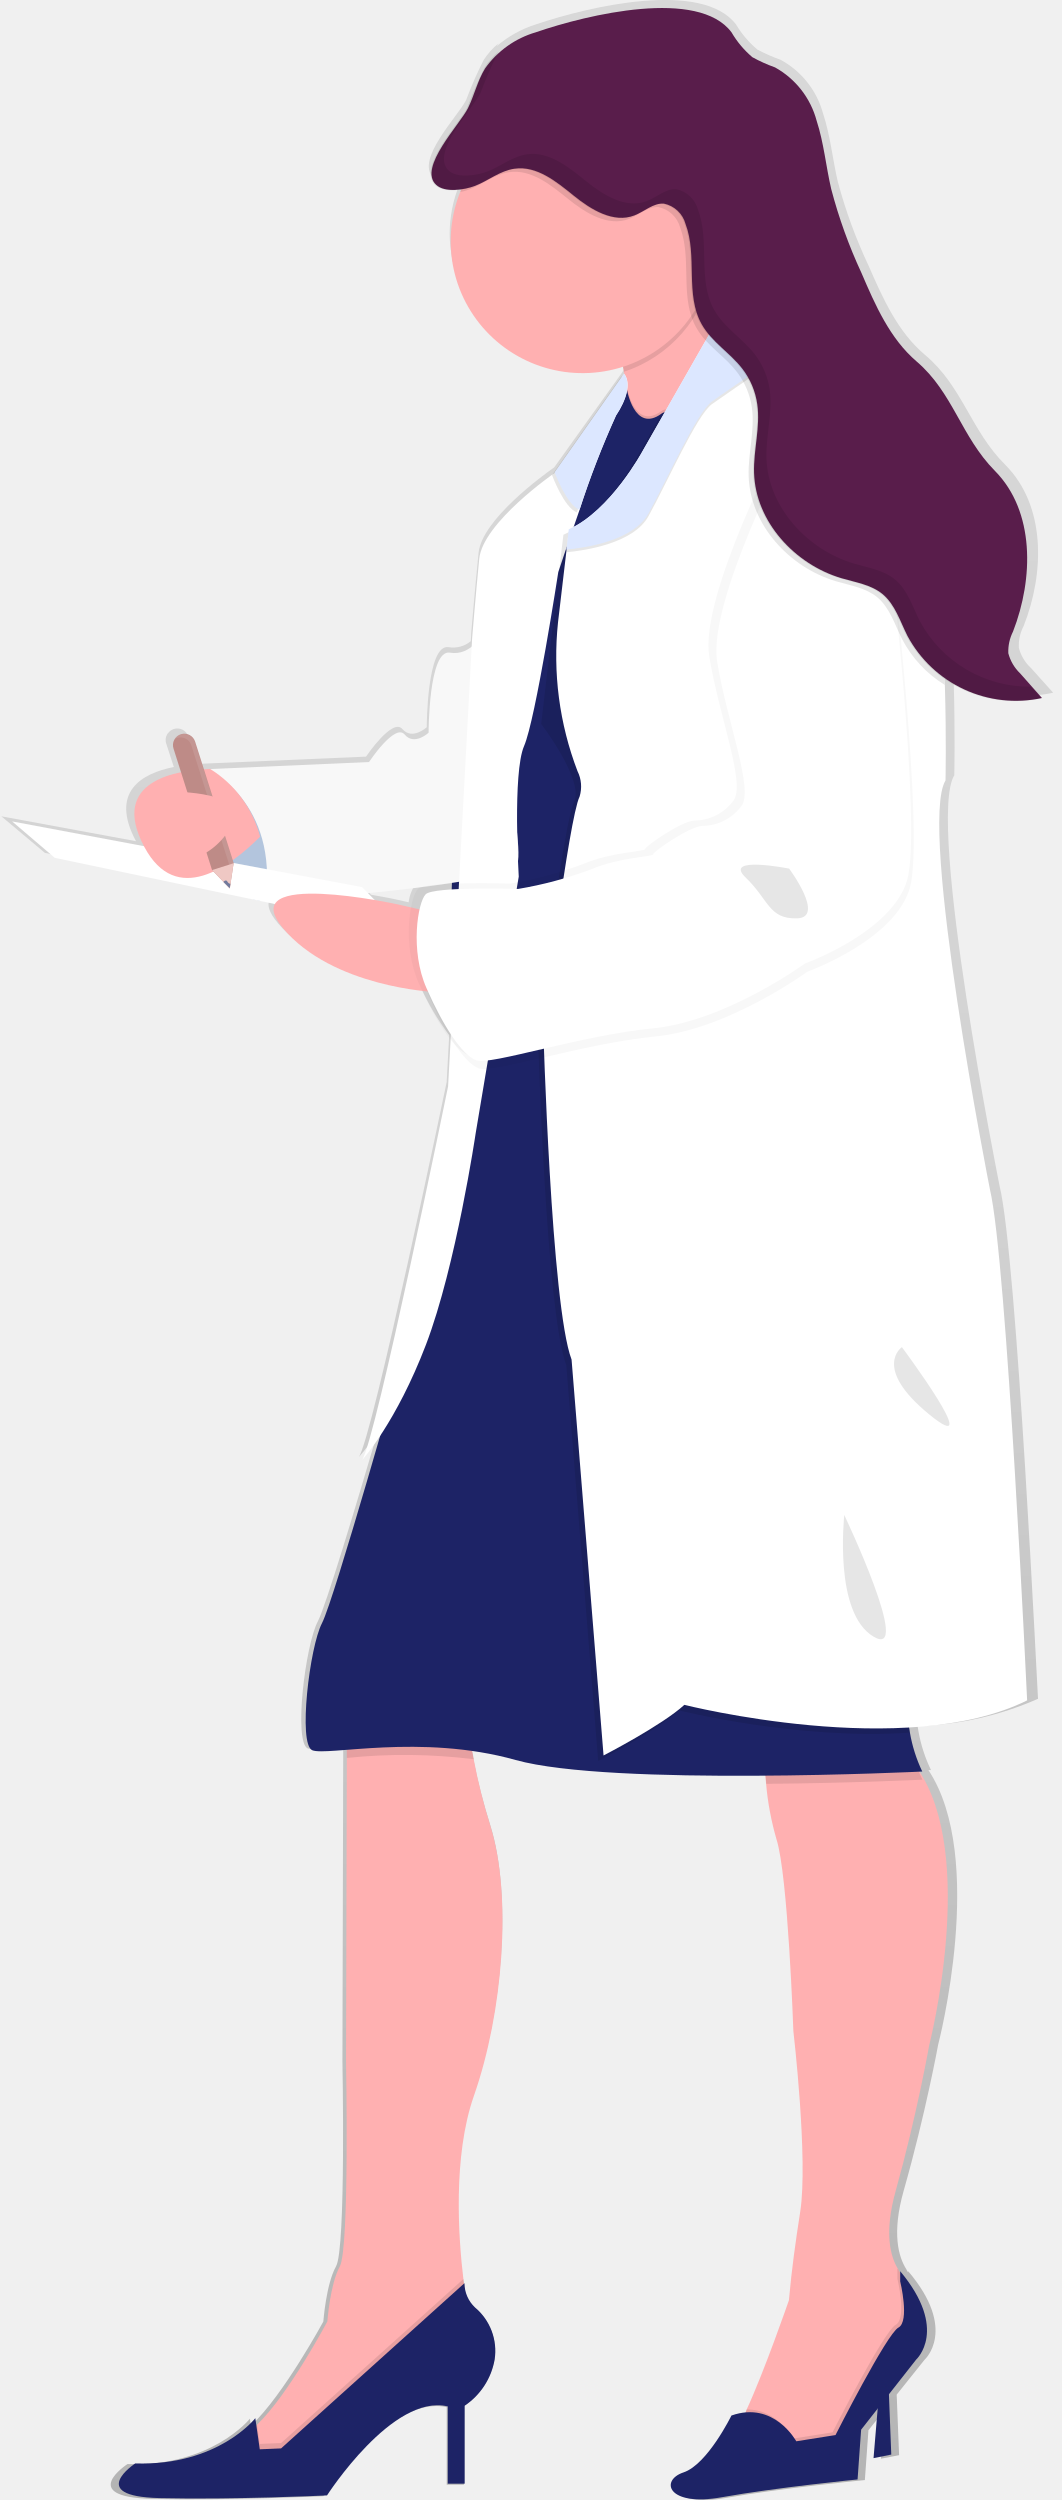
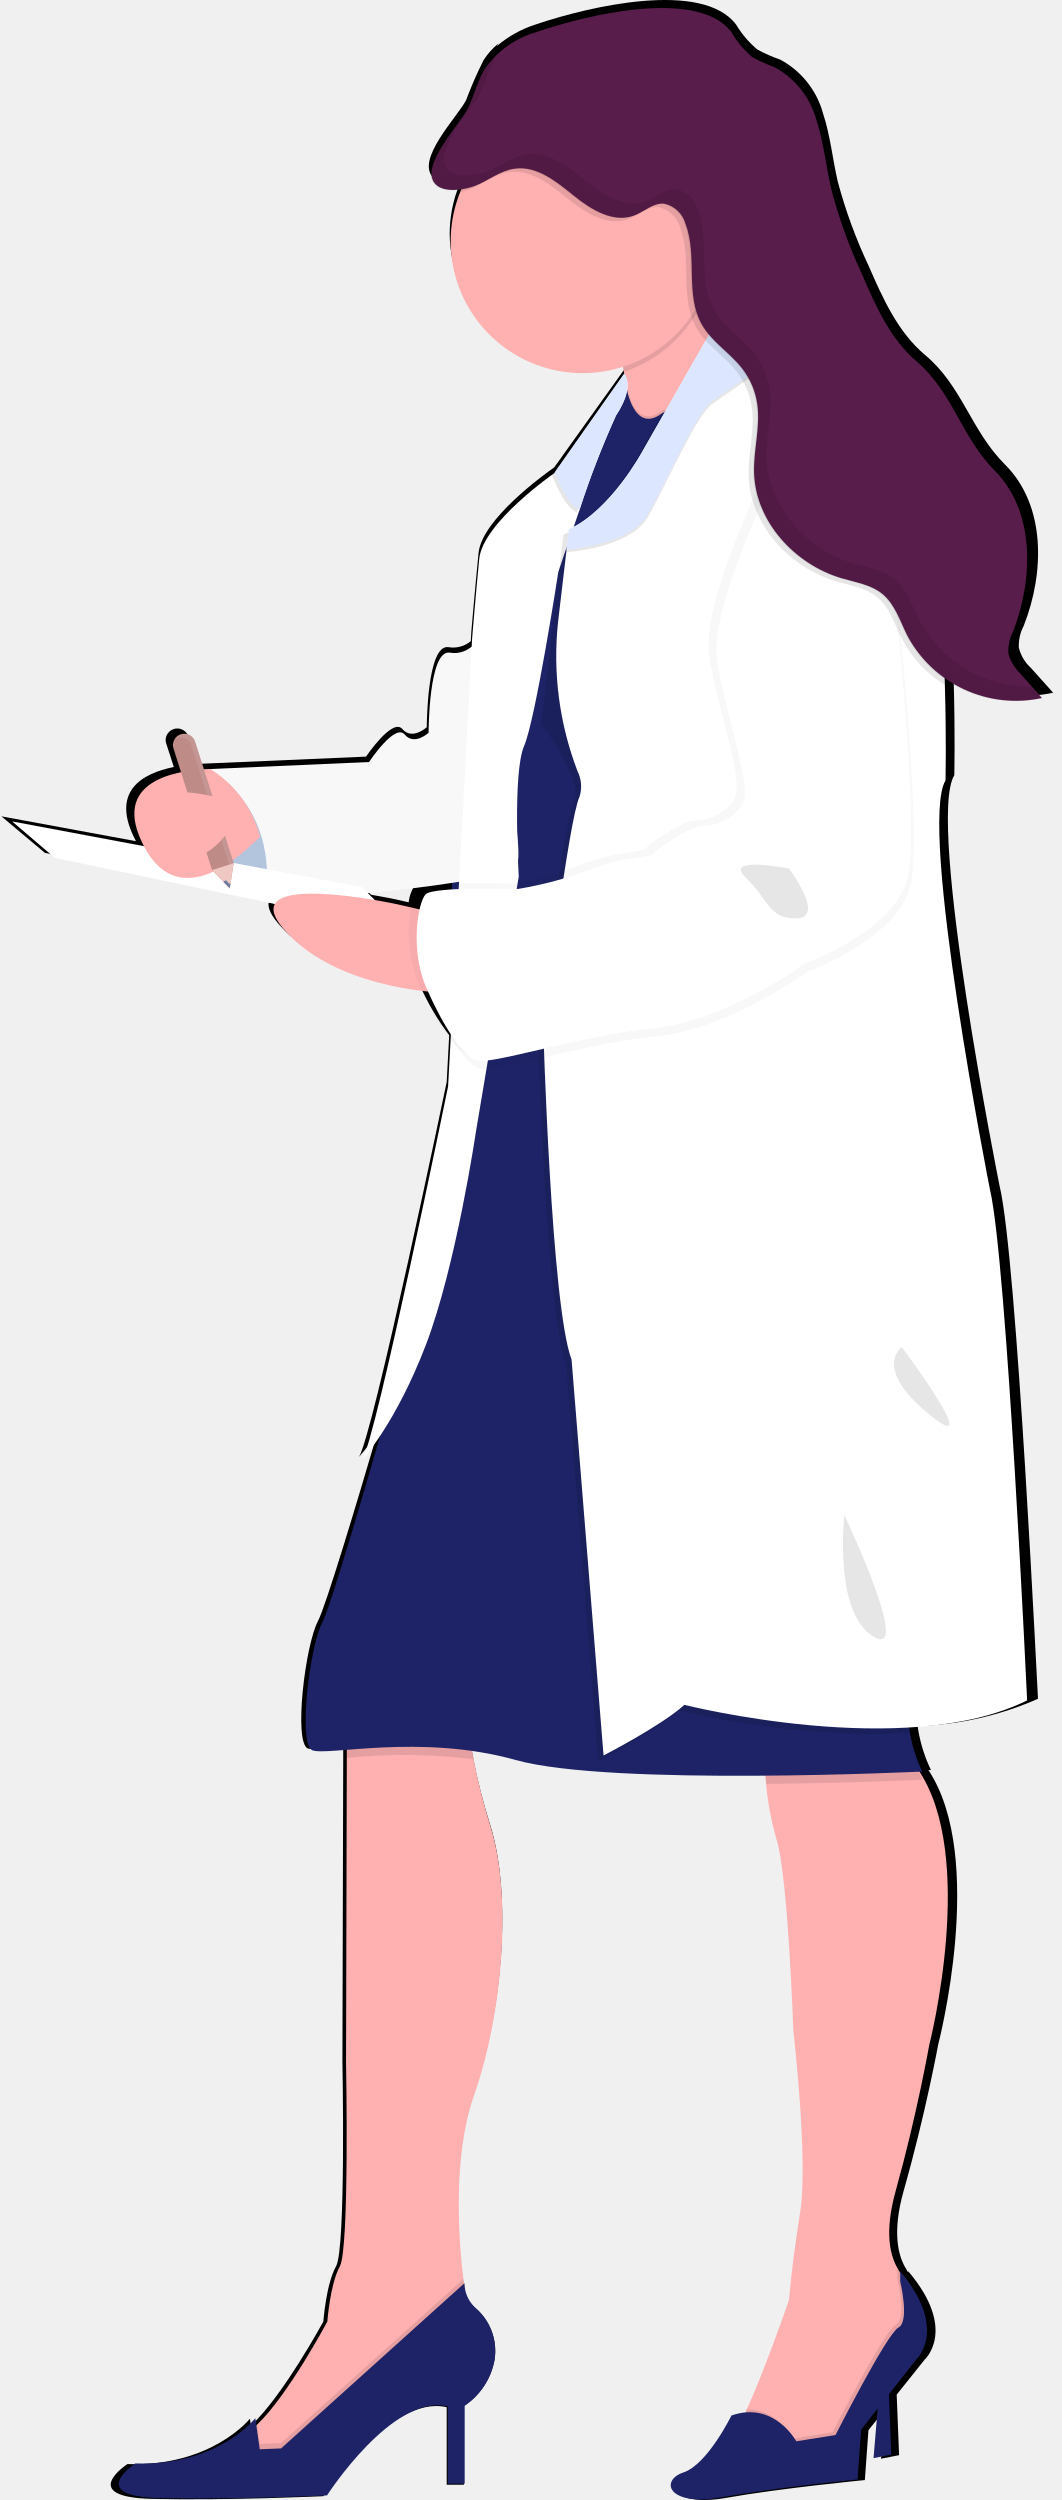
<svg xmlns="http://www.w3.org/2000/svg" width="90" height="212" viewBox="0 0 90 212" fill="none">
  <path opacity="0.1" d="M52.017 55.263H41.29V65.99H52.017V55.263Z" fill="#6C63FF" />
  <path opacity="0.1" d="M52.017 81.731H41.29V92.459H52.017V81.731Z" fill="#6C63FF" />
  <path opacity="0.1" d="M52.017 108.187H41.29V118.915H52.017V108.187Z" fill="#6C63FF" />
  <path opacity="0.1" d="M52.017 134.639H41.29V145.367H52.017V134.639Z" fill="#6C63FF" />
  <path d="M84.767 100.579C84.767 100.579 78.54 69.597 80.924 65.742C80.924 65.742 81.007 62.159 80.868 57.592V57.068C81.287 57.347 81.724 57.599 82.177 57.822C84.373 58.95 86.895 59.276 89.307 58.742L87.421 56.641C86.921 56.184 86.565 55.589 86.398 54.933C86.365 54.291 86.506 53.653 86.805 53.085C88.597 48.558 88.692 42.866 85.24 39.411C82.324 36.51 81.615 32.758 78.451 30.106C76.138 28.163 74.868 25.315 73.668 22.561C72.582 20.264 71.707 17.875 71.049 15.421C70.597 13.493 70.416 11.499 69.793 9.618C69.531 8.654 69.076 7.754 68.454 6.972C67.834 6.189 67.062 5.541 66.184 5.065C65.508 4.829 64.852 4.54 64.222 4.201C63.507 3.598 62.896 2.881 62.416 2.078C59.56 -1.694 49.998 0.527 45.472 2.059C44.242 2.444 43.102 3.076 42.123 3.914L42.164 3.846C42.198 3.79 42.24 3.733 42.277 3.68C41.781 4.081 41.354 4.559 41.01 5.095C40.453 6.199 39.957 7.332 39.525 8.49C38.861 9.829 35.168 13.567 36.755 15.072C36.867 15.173 36.994 15.255 37.133 15.313C37.729 15.561 38.385 15.627 39.019 15.502L38.951 15.667C38.409 16.995 38.131 18.416 38.133 19.85C38.146 21.337 38.451 22.807 39.032 24.175C39.613 25.543 40.458 26.785 41.518 27.827C42.58 28.869 43.835 29.691 45.214 30.248C46.592 30.806 48.067 31.085 49.554 31.072C50.74 31.073 51.919 30.891 53.05 30.532C53.077 30.675 53.099 30.819 53.126 30.962C53.131 31.018 53.14 31.073 53.152 31.128L52.952 31.407C52.942 31.39 52.931 31.373 52.918 31.359L46.996 39.635C46.091 40.272 40.878 44.044 40.584 46.872C40.275 49.969 39.966 53.594 39.966 53.594L39.924 54.371C39.666 54.587 39.363 54.745 39.037 54.832C38.711 54.92 38.37 54.936 38.038 54.88C36.19 54.578 36.19 61.669 36.19 61.669C36.19 61.669 34.96 62.801 34.117 61.82C33.274 60.839 31.04 64.162 31.04 64.162L17.046 64.766L16.725 64.785L15.97 62.45C15.889 62.204 15.714 62 15.484 61.881C15.252 61.764 14.985 61.741 14.737 61.82C14.68 61.84 14.625 61.864 14.572 61.892L14.519 61.922L14.421 61.99L14.372 62.035C14.345 62.061 14.32 62.089 14.296 62.118L14.251 62.171L14.228 62.194C14.141 62.314 14.083 62.453 14.059 62.6C14.036 62.747 14.047 62.897 14.092 63.039L14.741 65.042C12.04 65.585 9.279 67.114 11.531 71.333L0.117 69.224L3.809 72.325L22.872 76.259C22.624 76.712 22.79 77.368 23.574 78.292C26.969 82.279 33.155 83.361 35.644 83.641C36.302 85.11 37.123 86.501 38.093 87.786L37.878 91.758C37.878 91.758 31.577 122.031 30.421 123.567C31.004 122.907 31.537 122.204 32.017 121.466C30.187 127.684 27.631 136.199 26.96 137.474C25.882 139.511 24.881 147.754 26.111 148.28C27.105 148.414 28.114 148.403 29.105 148.246V148.928L29.037 174.8C29.037 174.8 29.347 190.668 28.498 192.181C27.649 193.693 27.42 196.865 27.42 196.865C27.42 196.865 24.025 203.123 21.336 205.638C21.318 205.658 21.297 205.676 21.276 205.691L21.193 205.103C21.193 205.103 17.959 209.184 10.808 208.954C10.808 208.954 6.505 211.753 12.887 211.904C19.269 212.055 27.42 211.677 27.42 211.677C27.42 211.677 33.112 203.002 37.88 204.133V210.707H39.34V204.027C40.016 203.581 40.596 203.003 41.043 202.327C41.489 201.651 41.794 200.891 41.939 200.093C42.064 199.271 41.972 198.431 41.673 197.655C41.374 196.879 40.878 196.194 40.234 195.669C39.945 195.407 39.713 195.088 39.552 194.733C39.392 194.377 39.306 193.992 39.302 193.602L39.25 193.647C39.241 193.51 39.224 193.375 39.201 193.24C38.787 189.846 38.258 182.841 40.113 177.658C42.652 170.552 43.421 160.655 41.572 154.762C40.975 152.879 40.485 150.964 40.105 149.025C40.059 148.777 40.022 148.546 39.98 148.327C41.244 148.498 42.495 148.75 43.726 149.082C48.008 150.262 57.373 150.481 65.37 150.417C65.388 150.636 65.411 150.866 65.438 151.096C65.58 152.696 65.878 154.279 66.328 155.822C67.331 158.84 67.791 172.143 67.791 172.143C67.791 172.143 69.085 183.082 68.38 187.533C68.003 190.007 67.625 192.493 67.411 194.99V195.038C67.411 195.038 65.291 201.073 63.74 204.352C63.702 204.434 63.657 204.517 63.623 204.6C63.21 204.638 62.803 204.728 62.412 204.868C62.412 204.868 60.334 209.013 58.267 209.703C56.2 210.393 56.882 212.649 61.571 211.819C66.259 210.989 73.339 210.31 73.339 210.31L73.644 206.082L75.085 204.279L74.707 208.499L76.243 208.198L76.039 203.064L78.396 200.114C78.396 200.114 81.244 197.58 77.011 192.593V192.702C76.966 192.631 76.928 192.555 76.876 192.483V192.461C76.174 191.375 75.616 189.348 76.638 185.754C78.486 179.259 79.561 173.364 79.561 173.364C79.561 173.364 83.687 157.571 78.727 150.099H78.946C78.438 149.048 78.079 147.932 77.879 146.783C77.853 146.647 77.831 146.507 77.811 146.364C81.332 146.263 84.799 145.478 88.022 144.056C88 144.025 86.232 106.547 84.767 100.579ZM38.173 74.44V74.516L37.419 74.554L38.173 74.44ZM35.586 74.798C35.461 74.826 35.345 74.884 35.246 74.964C34.922 75.423 34.718 75.957 34.654 76.514L33.477 76.25C33.477 76.25 32.648 76.073 31.463 75.873L30.901 75.307C32.447 75.176 34.054 74.987 35.586 74.798Z" fill="url(#paint0_linear)" />
  <path d="M74.524 203.104L74.076 208.449L75.58 208.147L75.354 202.35L74.524 203.104Z" fill="#1D2366" />
  <path d="M40.188 177.726C38.374 182.894 38.887 189.868 39.294 193.255C39.445 194.508 39.585 195.27 39.585 195.27C39.585 195.27 36.873 201.448 36.646 201.682C36.42 201.916 28.665 206.65 28.665 206.65L23.245 209.814C23.245 209.814 17.746 207.404 20.382 206.574C20.92 206.358 21.406 206.028 21.804 205.605C24.445 203.096 27.76 196.862 27.76 196.862C27.76 196.862 27.987 193.697 28.817 192.192C29.646 190.687 29.345 174.872 29.345 174.872L29.409 149.087V145.729L39.725 145.804C39.789 146.945 39.939 148.079 40.17 149.198C40.54 151.131 41.02 153.041 41.607 154.919C43.424 160.797 42.67 170.643 40.188 177.726Z" fill="#FFB0B1" />
  <path opacity="0.1" d="M39.578 195.261C39.578 195.261 36.866 201.44 36.64 201.674C36.413 201.907 28.658 206.641 28.658 206.641L23.238 209.806C23.238 209.806 17.739 207.396 20.376 206.566C20.914 206.35 21.4 206.019 21.797 205.597L22.031 207.245L23.839 207.17L39.304 193.255C39.438 194.499 39.578 195.261 39.578 195.261Z" fill="black" />
  <path d="M39.387 193.613L23.835 207.625L22.028 207.7L21.651 205.06C21.651 205.06 18.49 209.122 11.467 208.899C11.467 208.899 7.25 211.687 13.5 211.837C19.749 211.988 27.731 211.611 27.731 211.611C27.731 211.611 33.306 202.936 37.971 204.066V210.616H39.405V204.004C40.072 203.556 40.64 202.977 41.077 202.302C41.514 201.628 41.81 200.873 41.947 200.081C42.071 199.266 41.983 198.432 41.692 197.661C41.401 196.889 40.916 196.205 40.284 195.675C40.002 195.411 39.777 195.092 39.623 194.737C39.468 194.382 39.389 194 39.387 193.613Z" fill="#1D2366" />
  <path d="M75.956 185.783C74.953 189.366 75.499 191.384 76.185 192.467V192.489C77.066 193.825 77.678 195.32 77.989 196.891L78.049 197.23L70.973 207.547L67.133 209.056C67.133 209.056 60.959 206.947 62.087 206.344C62.631 205.764 63.049 205.079 63.316 204.33C64.825 201.068 66.907 195.044 66.907 195.044V194.995C67.125 192.508 67.472 190.032 67.857 187.565C68.548 183.125 67.277 172.227 67.277 172.227C67.277 172.227 66.824 158.977 65.843 155.963C65.401 154.431 65.106 152.86 64.965 151.271C64.761 149.385 64.716 147.831 64.716 147.831C64.716 147.831 68.778 142.173 76.235 148.284C76.831 148.771 77.355 149.34 77.793 149.974C82.942 157.299 78.796 173.437 78.796 173.437C78.796 173.437 77.762 179.307 75.956 185.783Z" fill="#FFB0B1" />
  <path opacity="0.1" d="M78.053 197.222L70.977 207.539L67.137 209.048C67.137 209.048 60.962 206.939 62.09 206.336C62.635 205.756 63.053 205.071 63.319 204.322C65.934 204.299 67.287 206.788 67.287 206.788L70.599 206.26C70.599 206.26 74.966 197.675 75.947 197.151C76.928 196.627 76.098 193.232 76.098 193.232V192.368C76.125 192.398 76.147 192.432 76.181 192.463V192.485C77.061 193.822 77.674 195.316 77.984 196.887L78.053 197.222Z" fill="black" />
  <path d="M67.525 207.021C67.525 207.021 65.639 203.559 62.026 204.837C62.026 204.837 59.994 208.983 57.964 209.659C55.934 210.334 56.608 212.593 61.203 211.767C65.798 210.941 72.722 210.258 72.722 210.258L73.024 206.037L77.694 200.089C77.694 200.089 80.478 197.565 76.336 192.597V193.461C76.336 193.461 77.165 196.856 76.185 197.38C75.205 197.904 70.851 206.493 70.851 206.493L67.525 207.021Z" fill="#1D2366" />
  <path opacity="0.1" d="M39.737 145.789C39.802 146.929 39.951 148.064 40.183 149.184C36.608 148.738 32.994 148.7 29.41 149.074V145.713L39.737 145.789Z" fill="black" />
  <path opacity="0.1" d="M78.217 150.916C78.217 150.916 72.182 151.21 64.985 151.27C64.781 149.383 64.736 147.83 64.736 147.83C64.736 147.83 68.799 142.172 76.255 148.282C76.852 148.77 77.376 149.339 77.813 149.972C77.93 150.294 78.065 150.609 78.217 150.916Z" fill="black" />
  <path d="M78.209 150.227C78.209 150.227 51.776 151.505 43.719 149.246C35.663 146.987 27.677 148.944 26.474 148.417C25.271 147.889 26.248 139.681 27.303 137.648C28.359 135.615 34.153 115.054 34.153 115.054L39.728 85.988L45.6 84.369L46.015 84.252L56.248 81.433L63.747 79.361C63.747 79.361 78.657 137.573 77.378 141.865C76.914 143.509 76.84 145.238 77.159 146.916C77.355 148.063 77.708 149.177 78.209 150.227Z" fill="#1D2366" />
  <path d="M20.293 66.123C20.293 66.123 15.013 71.78 19.011 74.934C23.009 78.088 25.637 75.236 25.637 75.236L20.293 66.123Z" fill="#C7DAF5" />
  <path opacity="0.1" d="M20.293 66.123C20.293 66.123 15.013 71.78 19.011 74.934C23.009 78.088 25.637 75.236 25.637 75.236L20.293 66.123Z" fill="black" />
  <path d="M62.957 28.924C62.957 28.924 62.339 29.512 61.407 30.38C60.08 31.623 58.114 33.435 56.372 34.955C53.957 37.056 51.966 38.599 52.679 37.282C53.392 35.966 53.259 33.673 52.901 31.526C52.875 31.383 52.852 31.239 52.826 31.1C52.532 29.524 52.143 27.967 51.66 26.438C53.543 23.98 55.566 21.633 57.718 19.408C58.522 18.654 59.084 18.345 59.118 18.869C59.37 20.217 59.781 21.531 60.34 22.783C60.359 22.837 60.377 22.885 60.4 22.938C60.837 24.069 61.332 25.231 61.766 26.234C62.429 27.777 62.957 28.924 62.957 28.924Z" fill="#FFB0B1" />
  <path opacity="0.1" d="M60.409 22.942C60.043 24.913 59.153 26.751 57.834 28.261C56.515 29.771 54.815 30.899 52.91 31.527C52.609 29.805 52.194 28.105 51.666 26.439C51.666 26.439 59.011 16.953 59.123 18.873C59.389 20.275 59.82 21.641 60.409 22.942Z" fill="black" />
  <path opacity="0.1" d="M52.176 34.061L53.126 32.722C53.126 32.722 53.757 36.562 56.072 34.869C58.388 33.176 58.501 47.614 58.501 47.614L56.014 84.779L38.052 83.701L38.561 65.743L40.594 56.69L45.622 43.53L48.614 39.181L52.176 34.061Z" fill="black" />
  <path d="M58.505 47.844L56.242 81.448L56.005 85.009L45.99 84.41L45.613 84.387L38.068 83.935L38.578 65.973L40.611 56.92L45.639 43.76L48.631 39.411L52.191 34.271L53.142 32.935C53.142 32.935 53.773 36.775 56.088 35.082L56.137 35.048C58.4 33.613 58.505 47.844 58.505 47.844Z" fill="#1D2366" />
  <path d="M40.863 53.765C40.863 53.765 39.962 55.651 38.151 55.346C36.341 55.04 36.345 62.135 36.345 62.135C36.345 62.135 35.141 63.267 34.312 62.286C33.483 61.305 31.294 64.62 31.294 64.62L17.587 65.224C17.587 65.224 23.686 68.011 22.49 76.446C22.49 76.446 43.198 75.163 43.88 73.206C44.563 71.248 40.863 53.765 40.863 53.765Z" fill="white" />
  <path opacity="0.03" d="M40.863 53.765C40.863 53.765 39.962 55.651 38.151 55.346C36.341 55.04 36.345 62.135 36.345 62.135C36.345 62.135 35.141 63.267 34.312 62.286C33.483 61.305 31.294 64.62 31.294 64.62L17.587 65.224C17.587 65.224 23.686 68.011 22.49 76.446C22.49 76.446 43.198 75.163 43.88 73.206C44.563 71.248 40.863 53.765 40.863 53.765Z" fill="black" />
  <path d="M1.028 69.656L4.642 72.742L34.391 78.992L30.702 75.228L1.028 69.656Z" fill="white" />
  <path d="M52.237 35.241C51.058 37.844 50.027 40.511 49.148 43.23C48.163 46.04 47.342 48.511 47.342 48.511C47.342 48.511 45.422 61.011 44.44 63.268C43.457 65.526 43.99 74.339 43.99 74.339L40.337 96.101C40.337 96.101 38.678 107.322 36.123 114.025C33.599 120.622 30.79 123.715 30.703 123.813C31.834 122.282 37.998 92.129 37.998 92.129L40.038 54.099C40.038 54.099 40.336 50.486 40.638 47.397C40.939 44.308 47.05 40.091 47.05 40.091L52.942 31.718C53.534 32.506 53.138 33.887 52.237 35.241Z" fill="white" />
  <path d="M36.863 84.122C36.863 84.122 28.187 83.745 23.985 78.698C19.784 73.652 33.698 76.684 33.698 76.684L37.315 77.513L36.863 84.122Z" fill="#FFB0B1" />
  <path opacity="0.1" d="M77.386 141.874C76.922 143.518 76.846 145.246 77.167 146.924C67.703 147.596 57.58 145.038 57.58 145.038C55.694 146.774 50.726 149.33 50.726 149.33L48.02 115.76C46.289 111.234 45.61 87.52 45.61 87.52C45.61 87.52 45.764 86.276 45.987 84.419C45.983 84.372 45.99 84.325 46.006 84.28C46.681 79.086 48.02 69.336 48.676 68.019C49.582 66.208 45.893 61.391 45.893 61.391L47.572 47.076L47.776 45.349C51.314 43.769 54.026 38.722 54.026 38.722L56.108 35.074C58.372 33.622 58.489 47.853 58.489 47.853L56.225 81.457L63.723 79.384C63.723 79.384 78.665 137.583 77.386 141.874Z" fill="black" />
  <path d="M87.101 144.193C76.785 149.315 58.034 144.571 58.034 144.571C56.148 146.306 51.181 148.863 51.181 148.863L48.469 115.292C46.741 110.766 46.065 87.052 46.065 87.052C46.065 87.052 48.245 69.358 49.15 67.551C49.37 66.837 49.307 66.065 48.973 65.396C47.434 61.375 46.867 57.046 47.321 52.764L48.045 46.612L48.245 44.888C51.787 43.304 54.499 38.256 54.499 38.256L56.385 34.952L59.855 28.864L61.5 25.982L61.779 26.231L63.911 28.162L66.174 30.048C69.127 32.535 74.231 36.92 76.864 39.602C79.18 41.963 79.911 51.148 80.123 58.062C80.262 62.614 80.179 66.183 80.179 66.183C77.844 70.026 83.951 100.884 83.951 100.884C85.369 106.851 87.101 144.193 87.101 144.193Z" fill="white" />
  <path opacity="0.03" d="M67.296 38.188C67.296 38.188 60.216 51.664 61.038 56.787C61.86 61.91 64.199 67.707 63.071 69.058C62.684 69.571 62.183 69.988 61.608 70.276C61.032 70.563 60.398 70.714 59.755 70.716C58.623 70.791 55.609 72.9 55.609 73.126C55.609 73.352 52.822 73.352 50.328 74.409C48.328 75.16 46.261 75.716 44.153 76.067C44.153 76.067 36.986 75.84 36.319 76.519C35.651 77.198 34.965 81.261 36.394 84.501C37.824 87.741 39.412 90.159 40.611 90.601C41.81 91.043 49.423 88.492 55.597 87.889C61.771 87.285 68.474 82.393 68.474 82.393C68.474 82.393 75.853 79.752 77.15 75.313C78.446 70.874 75.569 46.473 75.569 46.473C75.569 46.473 73.395 35.099 67.296 38.188Z" fill="black" />
  <path opacity="0.03" d="M66.392 37.049C66.392 37.049 59.313 50.529 60.143 55.648C60.973 60.767 63.304 66.568 62.172 67.926C61.786 68.44 61.286 68.858 60.712 69.146C60.137 69.433 59.503 69.583 58.86 69.584C57.728 69.66 54.715 71.768 54.715 71.994C54.715 72.221 51.927 72.221 49.434 73.273C47.434 74.023 45.366 74.578 43.259 74.931C43.259 74.931 36.093 74.705 35.429 75.384C34.764 76.063 34.071 80.129 35.504 83.365C36.938 86.602 38.522 89.023 39.721 89.465C40.92 89.907 48.532 87.356 54.706 86.756C60.881 86.156 67.584 81.257 67.584 81.257C67.584 81.257 74.963 78.616 76.24 74.181C77.518 69.745 74.66 45.337 74.66 45.337C74.66 45.337 72.492 33.963 66.392 37.049Z" fill="black" />
  <path d="M67.067 37.51C67.067 37.51 59.987 50.99 60.816 56.109C61.645 61.228 63.977 67.029 62.849 68.379C62.463 68.894 61.963 69.312 61.386 69.6C60.811 69.888 60.176 70.038 59.533 70.038C58.401 70.113 55.387 72.222 55.387 72.442C55.387 72.663 52.604 72.668 50.107 73.725C48.107 74.477 46.039 75.031 43.932 75.383C43.932 75.383 36.765 75.156 36.098 75.835C35.43 76.514 34.744 80.58 36.173 83.817C37.602 87.054 39.191 89.475 40.39 89.916C41.589 90.357 49.201 87.807 55.376 87.204C61.551 86.6 68.254 81.708 68.254 81.708C68.254 81.708 75.633 79.067 76.929 74.628C78.226 70.189 75.367 45.788 75.367 45.788C75.367 45.788 73.162 34.439 67.067 37.51Z" fill="white" />
  <path opacity="0.1" d="M66.919 73.659C66.919 73.659 61.261 72.528 63.231 74.414C65.2 76.3 65.188 77.952 67.598 77.876C70.008 77.8 66.919 73.659 66.919 73.659Z" fill="black" />
  <path opacity="0.1" d="M76.481 114.237C76.481 114.237 73.924 115.968 78.816 119.958C83.707 123.947 76.481 114.237 76.481 114.237Z" fill="black" />
  <path opacity="0.1" d="M71.591 128.468C71.591 128.695 70.686 136.767 74.073 138.785C77.461 140.803 71.591 128.468 71.591 128.468Z" fill="black" />
  <path d="M17.82 65.206C15.089 65.3 9.191 66.134 12.25 71.838C14.954 76.889 19.498 73.513 22.057 70.952C21.433 68.565 19.916 66.508 17.82 65.206Z" fill="#FFB0B1" />
  <path d="M22.09 70.909L22.204 70.791L22.09 70.909Z" fill="#FFB0B1" />
  <path opacity="0.1" d="M66.163 30.282C63.266 32.262 60.837 33.93 60.359 34.28C59.062 35.242 56.588 40.889 54.992 43.77C53.721 46.091 49.591 46.686 48.033 46.833L48.233 45.109C51.774 43.525 54.486 38.476 54.486 38.476L61.487 26.206L63.897 28.397L66.163 30.282Z" fill="black" />
  <path d="M66.163 30.055C63.266 32.036 60.837 33.703 60.359 34.057C59.062 35.015 56.588 40.662 54.992 43.544C53.721 45.865 49.591 46.459 48.033 46.606L48.233 44.883C51.774 43.298 54.486 38.25 54.486 38.25L61.487 25.98L63.897 28.163C63.897 28.163 64.805 28.909 66.163 30.055Z" fill="#DCE7FF" />
  <path d="M60.592 20.452C60.592 22.737 59.893 24.966 58.589 26.842C57.285 28.717 55.437 30.149 53.295 30.943C51.154 31.738 48.82 31.858 46.608 31.287C44.396 30.715 42.411 29.481 40.922 27.749C39.432 26.017 38.509 23.87 38.276 21.597C38.042 19.325 38.51 17.035 39.616 15.037C40.722 13.038 42.414 11.425 44.464 10.417C46.514 9.408 48.822 9.05 51.082 9.393C53.729 9.79 56.146 11.126 57.892 13.155C59.637 15.185 60.596 17.775 60.592 20.452Z" fill="#FFB0B1" />
  <path opacity="0.1" d="M80.11 58.078C78.579 57.135 77.331 55.795 76.5 54.2C75.87 52.956 75.451 51.518 74.376 50.635C73.407 49.843 72.113 49.651 70.906 49.296C66.938 48.123 63.61 44.501 63.486 40.367C63.426 38.422 64.033 36.479 63.758 34.551C63.602 33.46 63.169 32.428 62.499 31.553C62.166 31.134 61.802 30.742 61.408 30.38C60.88 29.882 60.326 29.399 59.843 28.871C59.539 28.543 59.274 28.181 59.051 27.793C58.872 27.476 58.726 27.14 58.617 26.793C57.862 24.485 58.549 21.746 57.72 19.414L57.674 19.286C57.557 18.856 57.324 18.468 56.999 18.164C56.675 17.86 56.273 17.651 55.837 17.562C54.951 17.498 54.193 18.233 53.35 18.562C51.581 19.248 49.672 18.079 48.198 16.887C46.724 15.695 45.059 14.334 43.184 14.597C41.941 14.774 40.962 15.619 39.82 16.057C39.562 16.157 39.296 16.234 39.024 16.287C39.991 13.874 41.768 11.874 44.05 10.629C46.332 9.384 48.975 8.973 51.527 9.467C54.079 9.96 56.38 11.326 58.033 13.332C59.687 15.337 60.59 17.855 60.589 20.455C60.589 21.239 60.506 22.022 60.34 22.789C60.358 22.842 60.377 22.891 60.4 22.944C60.837 24.075 61.332 25.237 61.766 26.24L63.897 28.171L66.16 30.057C69.113 32.544 74.217 36.929 76.849 39.611C79.167 41.983 79.891 51.166 80.11 58.078Z" fill="black" />
  <path d="M39.687 9.166C40.227 8.069 40.494 6.839 41.139 5.798C42.186 4.323 43.7 3.245 45.435 2.739C49.867 1.211 59.232 -1.007 62.031 2.739C62.497 3.538 63.096 4.252 63.801 4.851C64.417 5.19 65.059 5.479 65.721 5.715C66.584 6.193 67.341 6.841 67.947 7.618C68.554 8.396 68.997 9.288 69.251 10.241C69.859 12.105 70.04 14.104 70.485 16.023C71.127 18.467 71.985 20.849 73.05 23.141C74.223 25.877 75.468 28.72 77.731 30.655C80.82 33.295 81.502 37.033 84.369 39.93C87.764 43.369 87.655 49.05 85.905 53.554C85.617 54.123 85.48 54.757 85.505 55.394C85.674 56.044 86.02 56.635 86.505 57.099L88.361 59.193C86.147 59.672 83.837 59.419 81.78 58.47C79.723 57.522 78.031 55.93 76.958 53.934C76.328 52.691 75.909 51.257 74.831 50.369C73.865 49.578 72.567 49.389 71.364 49.034C67.396 47.857 64.068 44.232 63.945 40.098C63.885 38.155 64.492 36.213 64.217 34.289C64.064 33.191 63.629 32.151 62.953 31.271C61.916 29.918 60.351 29.008 59.506 27.499C58.077 24.975 59.163 21.696 58.133 18.989C58.016 18.56 57.783 18.172 57.458 17.868C57.134 17.563 56.732 17.355 56.296 17.266C55.41 17.202 54.651 17.937 53.803 18.266C52.038 18.952 50.129 17.786 48.654 16.591C47.179 15.395 45.516 14.037 43.637 14.305C42.394 14.478 41.42 15.323 40.276 15.765C39.431 16.089 37.718 16.38 36.98 15.667C35.416 14.232 39.034 10.51 39.687 9.166Z" fill="#591D4B" />
  <path opacity="0.1" d="M78.014 52.692C77.38 51.448 76.965 50.014 75.886 49.131C74.921 48.339 73.624 48.147 72.417 47.792C68.453 46.619 65.126 42.994 64.997 38.86C64.938 36.918 65.544 34.971 65.272 33.047C65.114 31.956 64.679 30.924 64.009 30.049C62.968 28.695 61.402 27.785 60.562 26.277C59.132 23.758 60.218 20.479 59.185 17.767C59.068 17.339 58.835 16.952 58.51 16.648C58.187 16.344 57.787 16.135 57.352 16.044C56.469 15.976 55.704 16.719 54.859 17.047C53.094 17.733 51.181 16.564 49.711 15.372C48.24 14.18 46.568 12.819 44.694 13.083C43.45 13.261 42.472 14.105 41.333 14.543C40.488 14.867 38.772 15.162 38.032 14.449C36.478 12.94 40.096 9.225 40.745 7.89C41.173 6.743 41.658 5.619 42.201 4.521C42.235 4.465 42.273 4.408 42.31 4.355C41.824 4.757 41.404 5.232 41.067 5.765C40.527 6.863 40.042 7.987 39.615 9.133C38.962 10.469 35.345 14.196 36.903 15.693C37.657 16.409 39.355 16.116 40.199 15.791C41.331 15.35 42.319 14.505 43.56 14.331C45.446 14.063 47.106 15.425 48.577 16.617C50.049 17.809 51.971 18.978 53.73 18.291C54.575 17.96 55.314 17.224 56.217 17.292C56.653 17.381 57.055 17.589 57.38 17.893C57.704 18.198 57.938 18.586 58.054 19.015C59.084 21.724 57.998 25.001 59.427 27.525C60.272 29.007 61.838 29.935 62.875 31.296C63.55 32.176 63.985 33.216 64.138 34.314C64.413 36.238 63.807 38.18 63.866 40.123C63.991 44.268 67.318 47.881 71.286 49.059C72.481 49.413 73.786 49.602 74.752 50.394C75.835 51.281 76.261 52.716 76.88 53.959C77.952 55.955 79.644 57.547 81.701 58.495C83.758 59.444 86.068 59.697 88.282 59.217L87.407 58.229C85.485 58.249 83.594 57.744 81.939 56.768C80.284 55.792 78.927 54.383 78.014 52.692Z" fill="black" />
  <path opacity="0.1" d="M52.009 35.468C50.83 38.072 49.799 40.739 48.92 43.457C47.815 43.027 46.812 40.285 46.812 40.285L52.703 31.904C53.306 32.732 52.911 34.109 52.009 35.468Z" fill="black" />
  <path d="M52.23 35.237C51.05 37.84 50.019 40.507 49.141 43.226C48.036 42.8 47.033 40.054 47.033 40.054L52.924 31.68C53.528 32.506 53.131 33.887 52.23 35.237Z" fill="#DCE7FF" />
  <path d="M17.979 73.775L14.712 63.474C14.673 63.354 14.659 63.226 14.67 63.1C14.68 62.974 14.715 62.85 14.773 62.739C14.831 62.626 14.912 62.526 15.008 62.444C15.105 62.362 15.218 62.301 15.338 62.263C15.581 62.186 15.845 62.21 16.071 62.327C16.296 62.444 16.467 62.647 16.545 62.889L19.812 73.178L19.488 75.334L17.979 73.775Z" fill="#BE8B87" />
  <path opacity="0.1" d="M15.015 62.578C15.259 62.501 15.523 62.523 15.75 62.641C15.977 62.758 16.148 62.961 16.226 63.204L19.492 73.493L19.243 75.108L19.481 75.356L19.805 73.201L16.521 62.911C16.443 62.669 16.272 62.467 16.046 62.35C15.82 62.233 15.556 62.21 15.313 62.285C15.11 62.351 14.933 62.484 14.812 62.662C14.877 62.628 14.945 62.6 15.015 62.578Z" fill="white" />
  <path d="M17.979 73.784L19.812 73.203L19.545 74.968L19.488 75.356L18.953 74.798L17.979 73.784Z" fill="#EFC8C4" />
  <path d="M18.944 74.79C18.976 74.75 19.015 74.716 19.061 74.692C19.088 74.676 19.118 74.667 19.15 74.667C19.18 74.667 19.212 74.676 19.238 74.692C19.263 74.724 19.285 74.758 19.302 74.794C19.327 74.836 19.361 74.871 19.401 74.898C19.442 74.924 19.488 74.942 19.536 74.948L19.48 75.326L18.944 74.79Z" fill="#727A9C" />
  <path d="M14.685 67.141C14.685 67.141 21.234 67.104 19.694 69.891C19.307 70.671 18.751 71.356 18.068 71.897C17.384 72.436 16.59 72.819 15.741 73.014L14.685 67.141Z" fill="#FFB0B1" />
  <defs>
    <linearGradient id="paint0_linear" x1="44.711" y1="212" x2="44.711" y2="2.52723e-05" gradientUnits="userSpaceOnUse">
-       <stop stopColor="#808080" stop-opacity="0.251" />
-       <stop offset="0.54" stopColor="#808080" stop-opacity="0.122" />
-       <stop offset="1" stopColor="#808080" stop-opacity="0.102" />
+       <stop stopColor="#808080" stopOpacity="0.251" />
+       <stop offset="0.54" stopColor="#808080" stopOpacity="0.122" />
+       <stop offset="1" stopColor="#808080" stopOpacity="0.102" />
    </linearGradient>
  </defs>
</svg>
